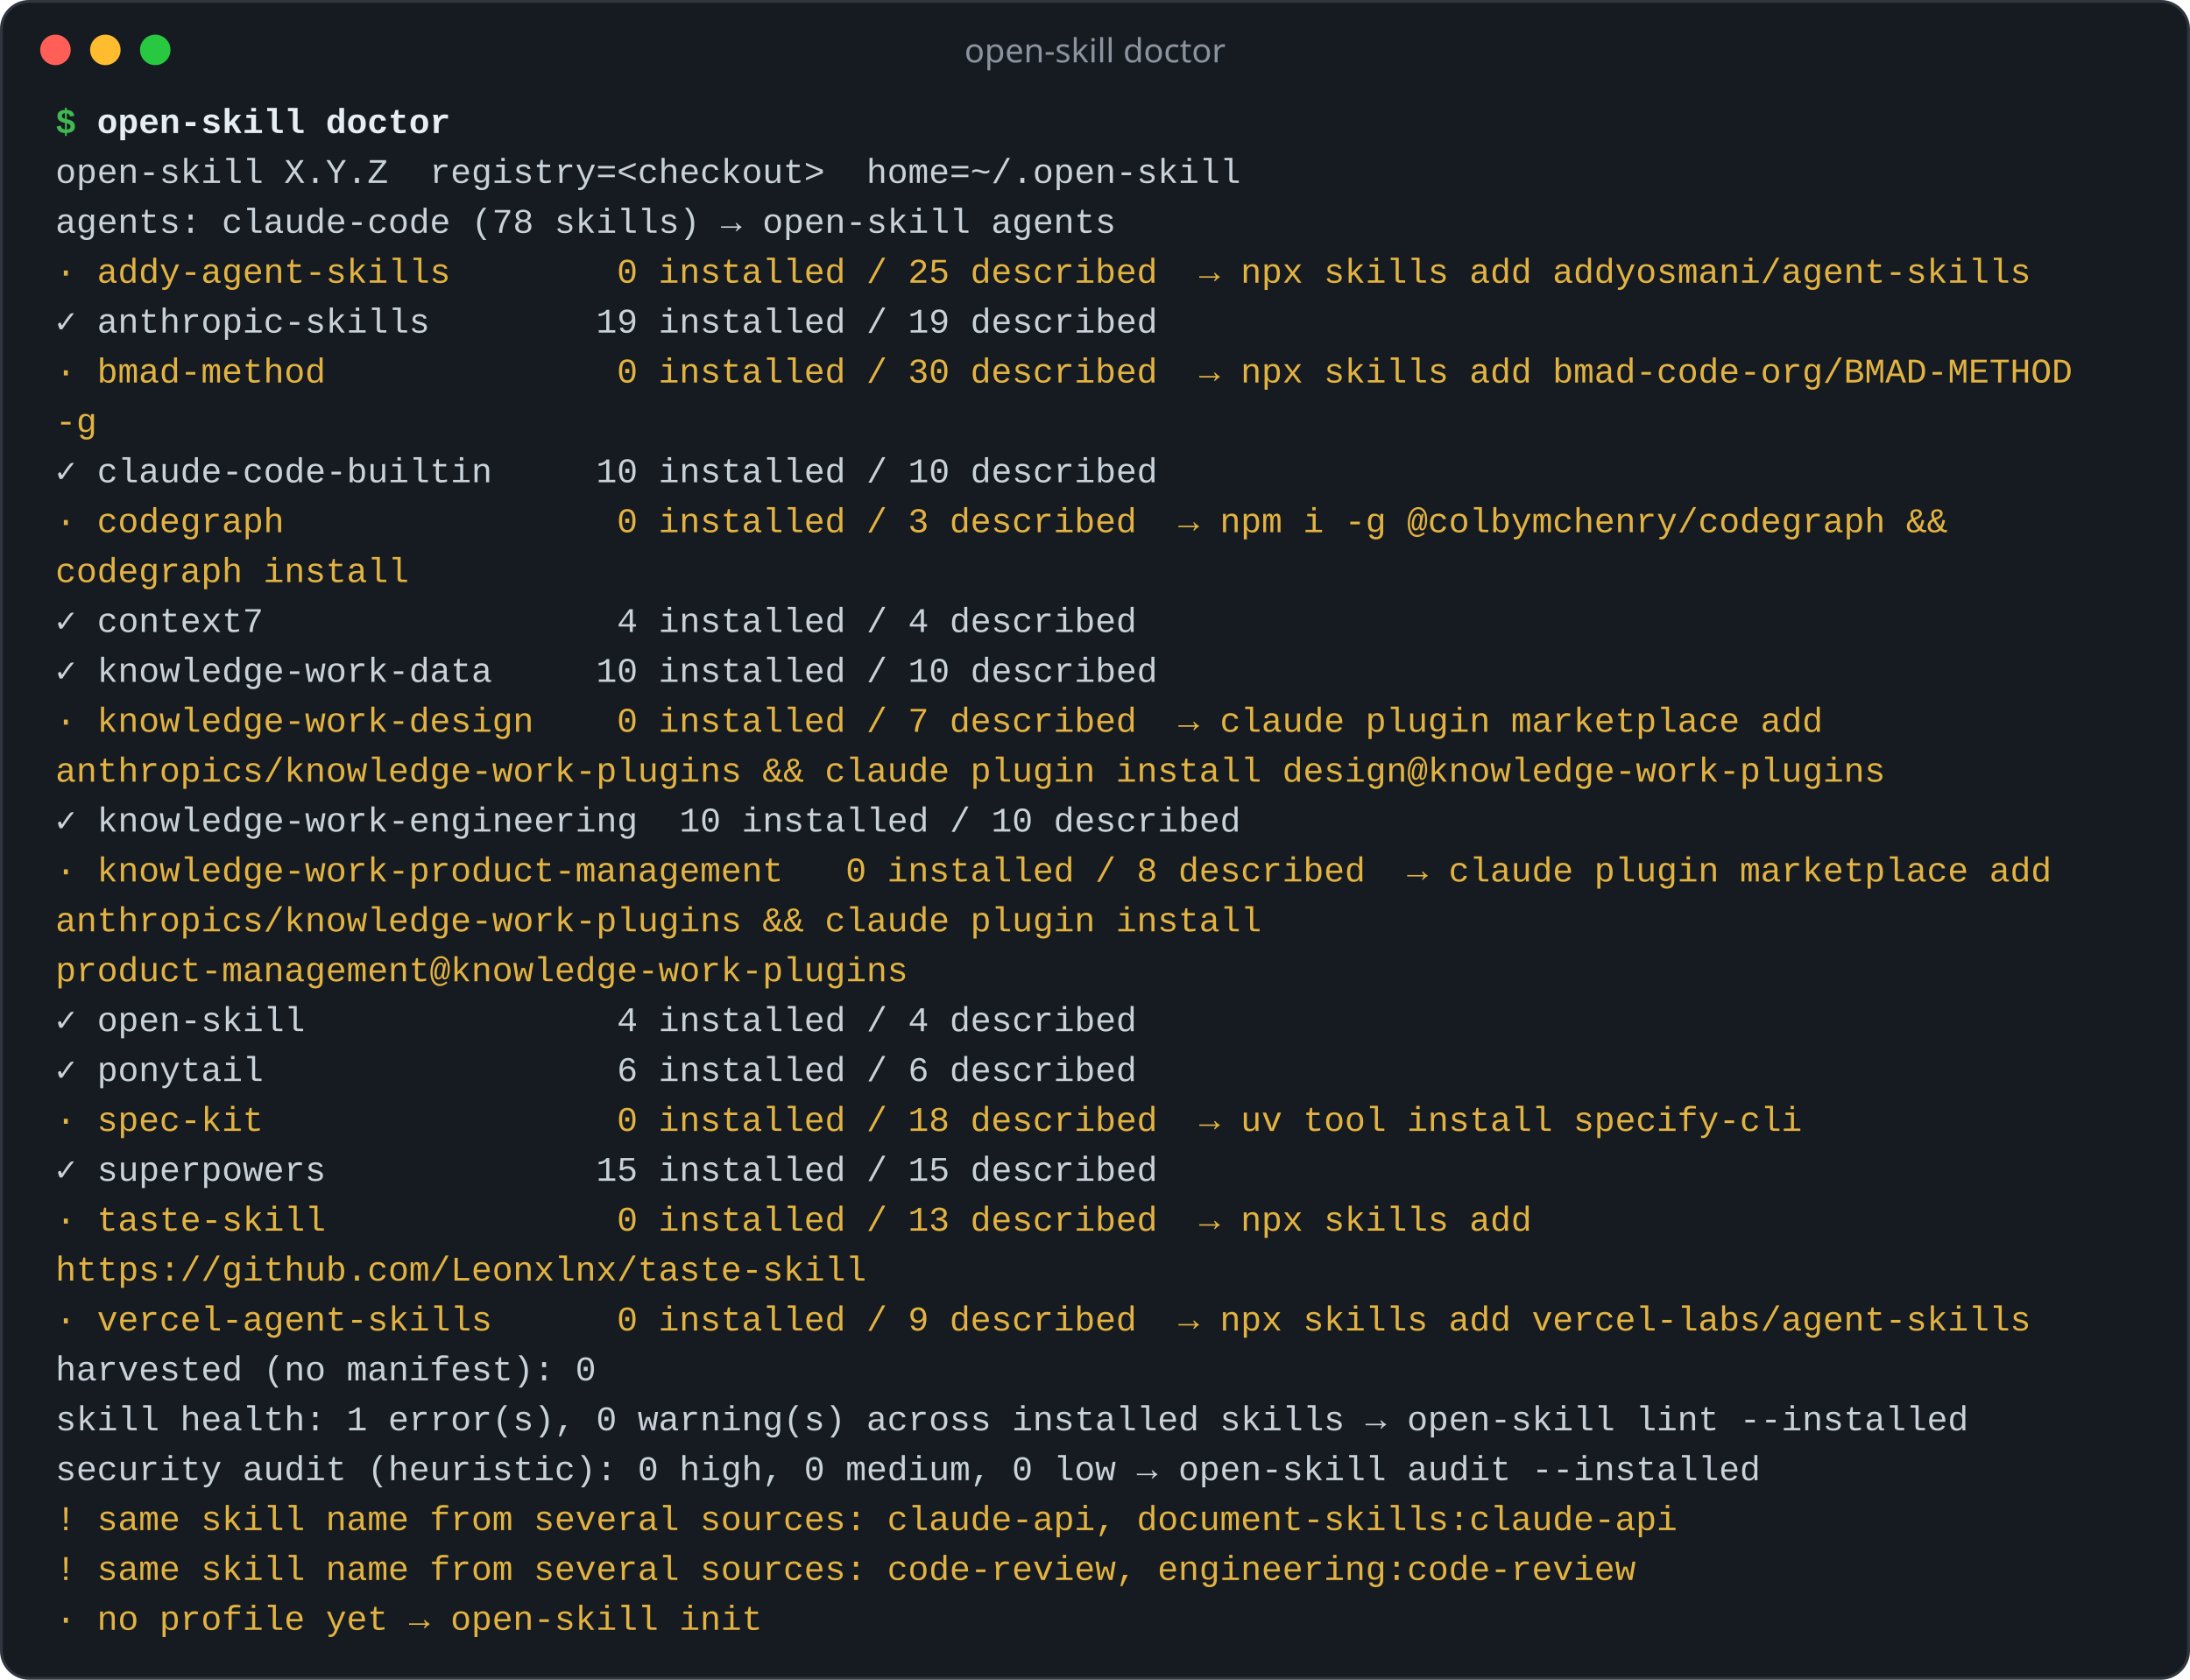
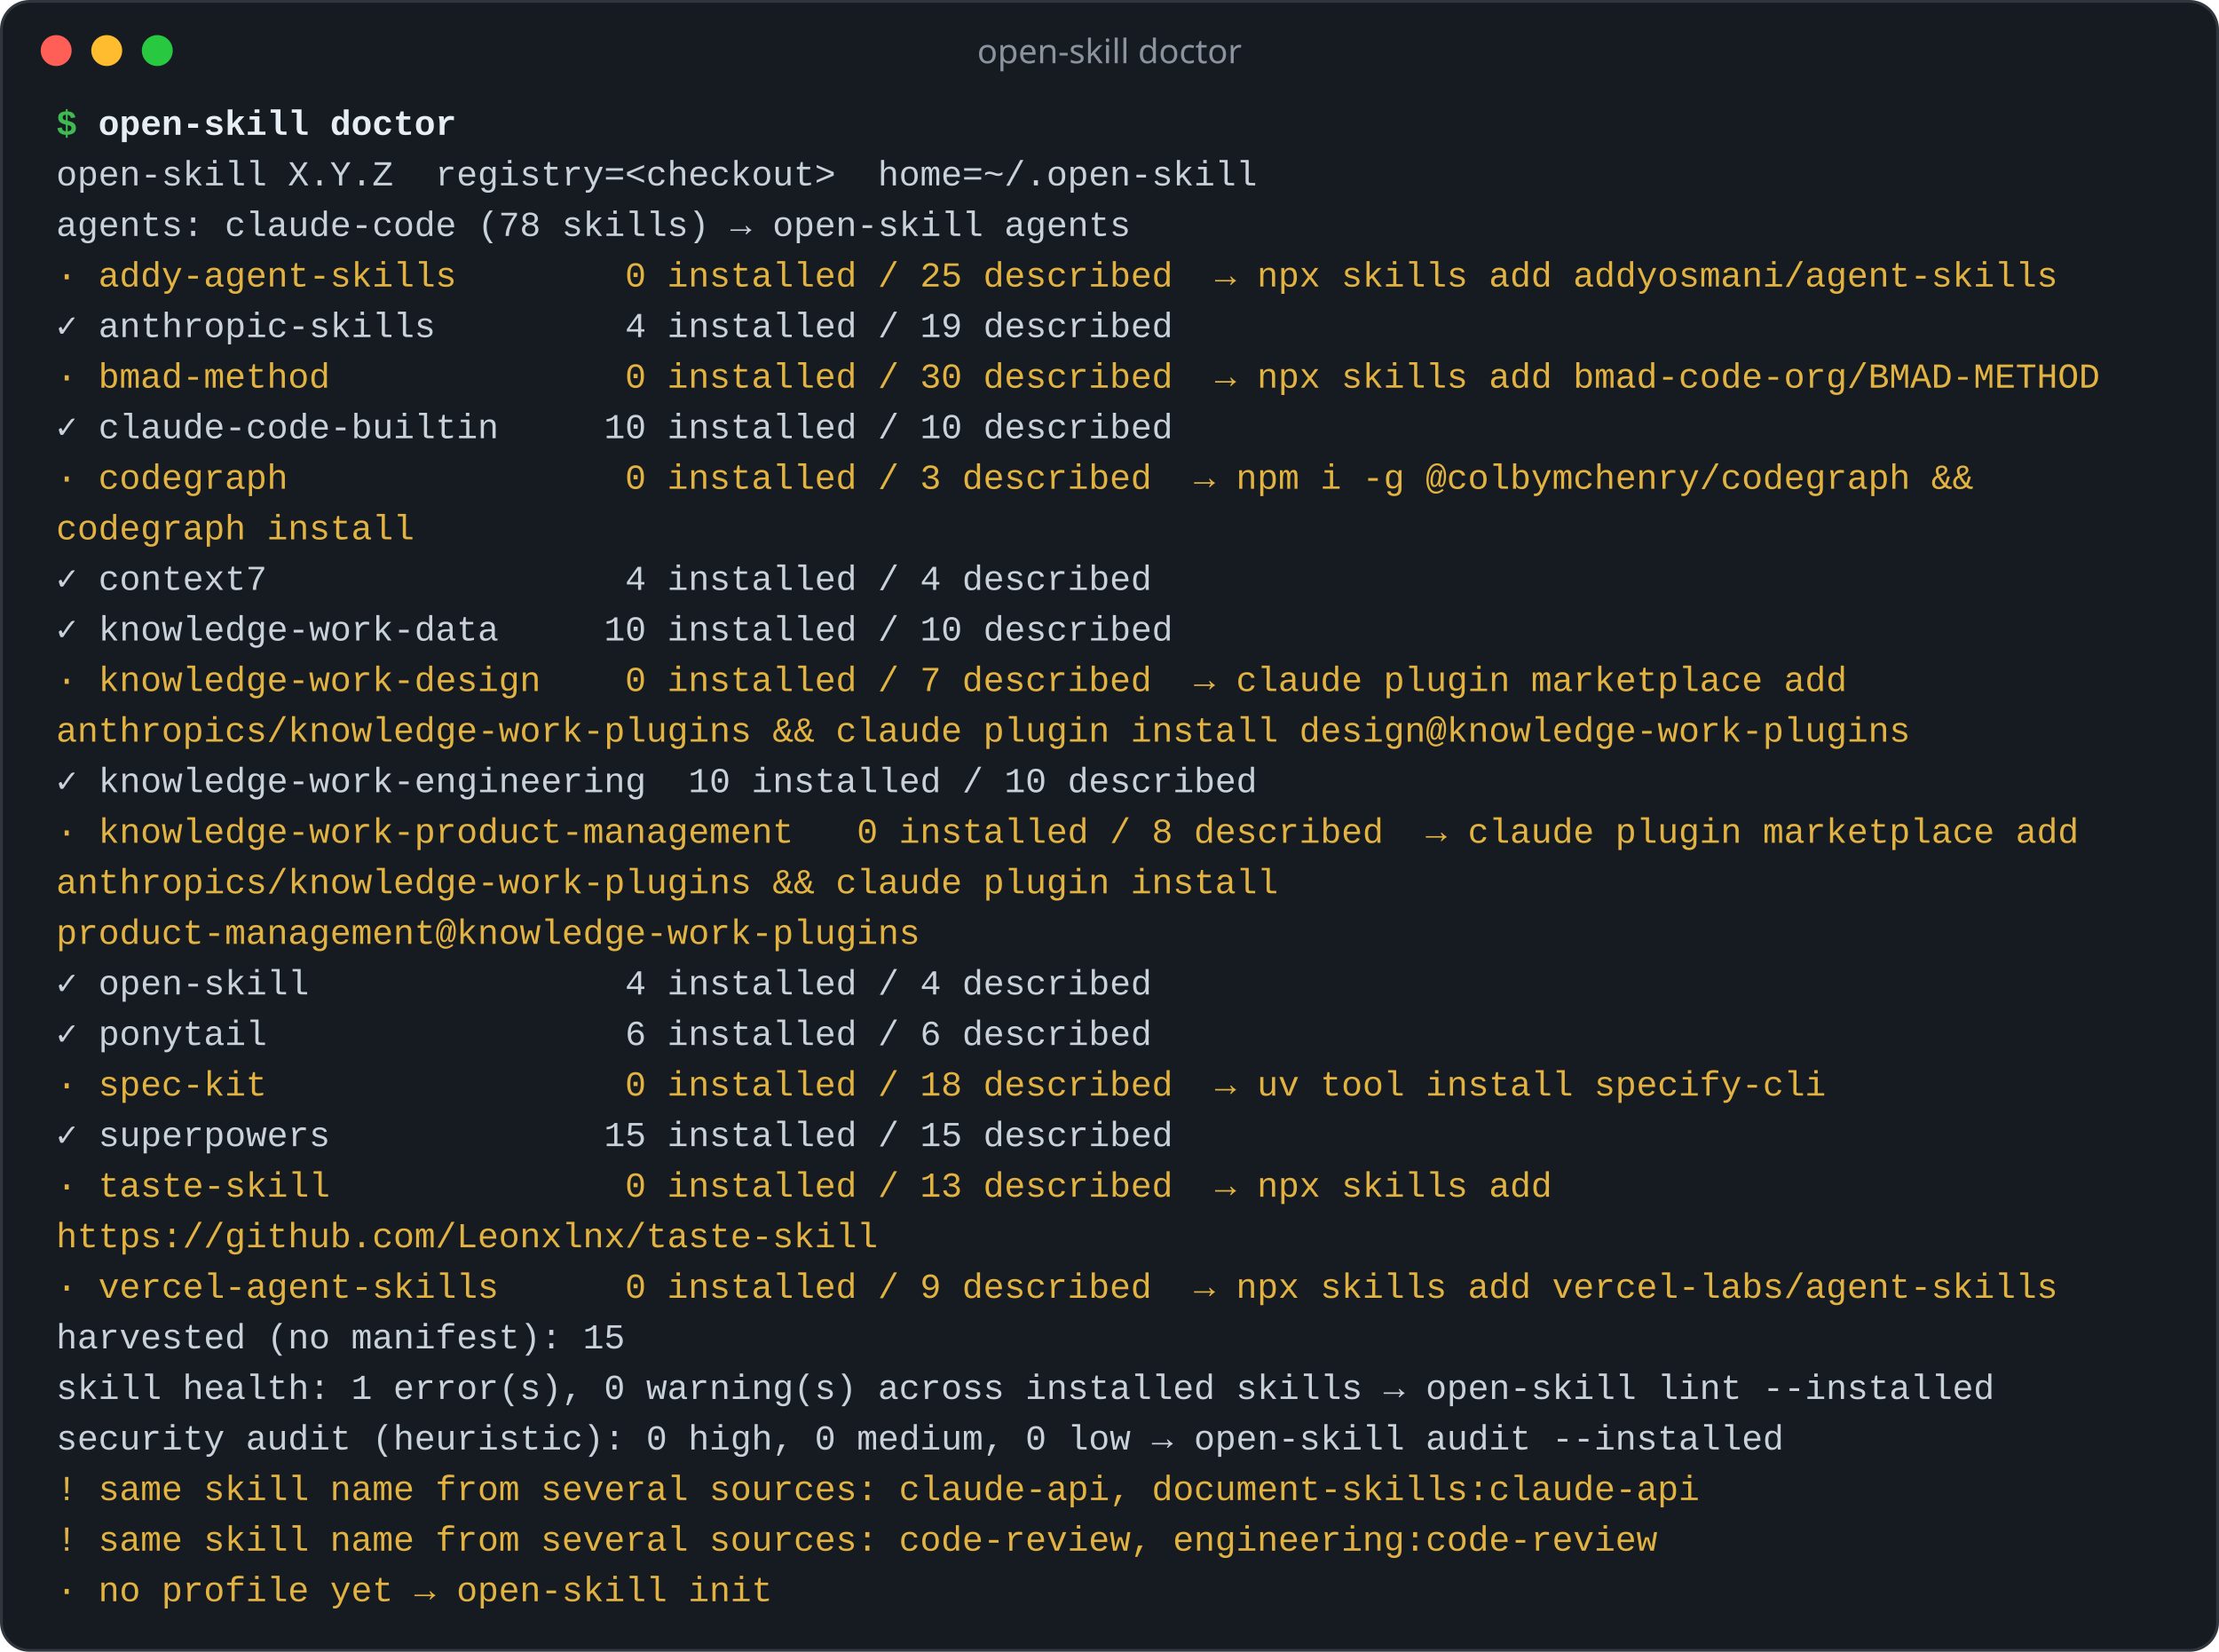
- <svg xmlns="http://www.w3.org/2000/svg" width="790" height="606" viewBox="0 0 790 606" role="img" aria-label="open-skill doctor: open-skill doctor" font-family="ui-monospace,SFMono-Regular,'SF Mono',Menlo,Consolas,'Liberation Mono',monospace" font-size="12.5">
-   <rect x="0.5" y="0.5" width="789" height="605" rx="10" fill="#161b22" stroke="#30363d" />
+ <svg xmlns="http://www.w3.org/2000/svg" width="790" height="588" viewBox="0 0 790 588" role="img" aria-label="open-skill doctor: open-skill doctor" font-family="ui-monospace,SFMono-Regular,'SF Mono',Menlo,Consolas,'Liberation Mono',monospace" font-size="12.5">
+   <rect x="0.5" y="0.5" width="789" height="587" rx="10" fill="#161b22" stroke="#30363d" />
  <circle cx="20" cy="18" r="5.5" fill="#ff5f57" />
  <circle cx="38" cy="18" r="5.5" fill="#febc2e" />
  <circle cx="56" cy="18" r="5.5" fill="#28c840" />
  <text x="395" y="22.5" text-anchor="middle" fill="#8b949e" font-family="-apple-system,BlinkMacSystemFont,'Segoe UI','Noto Sans',Helvetica,Arial,sans-serif" font-size="12">open-skill doctor</text>
  <text x="20" y="48" fill="#e6edf3" font-weight="600" textLength="142.5" lengthAdjust="spacingAndGlyphs">
    <tspan fill="#3fb950">$</tspan> open-skill doctor</text>
  <text x="20" y="66" fill="#c9d1d9" textLength="427.5" lengthAdjust="spacingAndGlyphs">open-skill X.Y.Z  registry=&lt;checkout&gt;  home=~/.open-skill</text>
  <text x="20" y="84" fill="#c9d1d9" textLength="397.5" lengthAdjust="spacingAndGlyphs">  agents: claude-code (78 skills) → open-skill agents</text>
  <text x="20" y="102" fill="#e3b341" textLength="727.5" lengthAdjust="spacingAndGlyphs">  · addy-agent-skills        0 installed / 25 described  → npx skills add addyosmani/agent-skills</text>
-   <text x="20" y="120" fill="#c9d1d9" textLength="412.5" lengthAdjust="spacingAndGlyphs">  ✓ anthropic-skills        19 installed / 19 described</text>
+   <text x="20" y="120" fill="#c9d1d9" textLength="412.5" lengthAdjust="spacingAndGlyphs">  ✓ anthropic-skills         4 installed / 19 described</text>
  <text x="20" y="138" fill="#e3b341" textLength="742.5" lengthAdjust="spacingAndGlyphs">  · bmad-method              0 installed / 30 described  → npx skills add bmad-code-org/BMAD-METHOD</text>
-   <text x="20" y="156" fill="#e3b341" textLength="45" lengthAdjust="spacingAndGlyphs">    -g</text>
-   <text x="20" y="174" fill="#c9d1d9" textLength="412.5" lengthAdjust="spacingAndGlyphs">  ✓ claude-code-builtin     10 installed / 10 described</text>
-   <text x="20" y="192" fill="#e3b341" textLength="697.5" lengthAdjust="spacingAndGlyphs">  · codegraph                0 installed / 3 described  → npm i -g @colbymchenry/codegraph &amp;&amp;</text>
-   <text x="20" y="210" fill="#e3b341" textLength="157.5" lengthAdjust="spacingAndGlyphs">    codegraph install</text>
-   <text x="20" y="228" fill="#c9d1d9" textLength="405" lengthAdjust="spacingAndGlyphs">  ✓ context7                 4 installed / 4 described</text>
-   <text x="20" y="246" fill="#c9d1d9" textLength="412.5" lengthAdjust="spacingAndGlyphs">  ✓ knowledge-work-data     10 installed / 10 described</text>
-   <text x="20" y="264" fill="#e3b341" textLength="652.5" lengthAdjust="spacingAndGlyphs">  · knowledge-work-design    0 installed / 7 described  → claude plugin marketplace add</text>
-   <text x="20" y="282" fill="#e3b341" textLength="690" lengthAdjust="spacingAndGlyphs">    anthropics/knowledge-work-plugins &amp;&amp; claude plugin install design@knowledge-work-plugins</text>
-   <text x="20" y="300" fill="#c9d1d9" textLength="442.5" lengthAdjust="spacingAndGlyphs">  ✓ knowledge-work-engineering  10 installed / 10 described</text>
-   <text x="20" y="318" fill="#e3b341" textLength="735" lengthAdjust="spacingAndGlyphs">  · knowledge-work-product-management   0 installed / 8 described  → claude plugin marketplace add</text>
-   <text x="20" y="336" fill="#e3b341" textLength="465" lengthAdjust="spacingAndGlyphs">    anthropics/knowledge-work-plugins &amp;&amp; claude plugin install</text>
-   <text x="20" y="354" fill="#e3b341" textLength="337.5" lengthAdjust="spacingAndGlyphs">    product-management@knowledge-work-plugins</text>
-   <text x="20" y="372" fill="#c9d1d9" textLength="405" lengthAdjust="spacingAndGlyphs">  ✓ open-skill               4 installed / 4 described</text>
-   <text x="20" y="390" fill="#c9d1d9" textLength="405" lengthAdjust="spacingAndGlyphs">  ✓ ponytail                 6 installed / 6 described</text>
-   <text x="20" y="408" fill="#e3b341" textLength="645" lengthAdjust="spacingAndGlyphs">  · spec-kit                 0 installed / 18 described  → uv tool install specify-cli</text>
-   <text x="20" y="426" fill="#c9d1d9" textLength="412.5" lengthAdjust="spacingAndGlyphs">  ✓ superpowers             15 installed / 15 described</text>
-   <text x="20" y="444" fill="#e3b341" textLength="547.5" lengthAdjust="spacingAndGlyphs">  · taste-skill              0 installed / 13 described  → npx skills add</text>
-   <text x="20" y="462" fill="#e3b341" textLength="322.5" lengthAdjust="spacingAndGlyphs">    https://github.com/Leonxlnx/taste-skill</text>
-   <text x="20" y="480" fill="#e3b341" textLength="727.5" lengthAdjust="spacingAndGlyphs">  · vercel-agent-skills      0 installed / 9 described  → npx skills add vercel-labs/agent-skills</text>
-   <text x="20" y="498" fill="#c9d1d9" textLength="210" lengthAdjust="spacingAndGlyphs">  harvested (no manifest): 0</text>
-   <text x="20" y="516" fill="#c9d1d9" textLength="705" lengthAdjust="spacingAndGlyphs">  skill health: 1 error(s), 0 warning(s) across installed skills → open-skill lint --installed</text>
-   <text x="20" y="534" fill="#c9d1d9" textLength="630" lengthAdjust="spacingAndGlyphs">  security audit (heuristic): 0 high, 0 medium, 0 low → open-skill audit --installed</text>
-   <text x="20" y="552" fill="#e3b341" textLength="600" lengthAdjust="spacingAndGlyphs">  ! same skill name from several sources: claude-api, document-skills:claude-api</text>
-   <text x="20" y="570" fill="#e3b341" textLength="585" lengthAdjust="spacingAndGlyphs">  ! same skill name from several sources: code-review, engineering:code-review</text>
-   <text x="20" y="588" fill="#e3b341" textLength="270" lengthAdjust="spacingAndGlyphs">  · no profile yet → open-skill init</text>
+   <text x="20" y="156" fill="#c9d1d9" textLength="412.5" lengthAdjust="spacingAndGlyphs">  ✓ claude-code-builtin     10 installed / 10 described</text>
+   <text x="20" y="174" fill="#e3b341" textLength="697.5" lengthAdjust="spacingAndGlyphs">  · codegraph                0 installed / 3 described  → npm i -g @colbymchenry/codegraph &amp;&amp;</text>
+   <text x="20" y="192" fill="#e3b341" textLength="157.5" lengthAdjust="spacingAndGlyphs">    codegraph install</text>
+   <text x="20" y="210" fill="#c9d1d9" textLength="405" lengthAdjust="spacingAndGlyphs">  ✓ context7                 4 installed / 4 described</text>
+   <text x="20" y="228" fill="#c9d1d9" textLength="412.5" lengthAdjust="spacingAndGlyphs">  ✓ knowledge-work-data     10 installed / 10 described</text>
+   <text x="20" y="246" fill="#e3b341" textLength="652.5" lengthAdjust="spacingAndGlyphs">  · knowledge-work-design    0 installed / 7 described  → claude plugin marketplace add</text>
+   <text x="20" y="264" fill="#e3b341" textLength="690" lengthAdjust="spacingAndGlyphs">    anthropics/knowledge-work-plugins &amp;&amp; claude plugin install design@knowledge-work-plugins</text>
+   <text x="20" y="282" fill="#c9d1d9" textLength="442.5" lengthAdjust="spacingAndGlyphs">  ✓ knowledge-work-engineering  10 installed / 10 described</text>
+   <text x="20" y="300" fill="#e3b341" textLength="735" lengthAdjust="spacingAndGlyphs">  · knowledge-work-product-management   0 installed / 8 described  → claude plugin marketplace add</text>
+   <text x="20" y="318" fill="#e3b341" textLength="465" lengthAdjust="spacingAndGlyphs">    anthropics/knowledge-work-plugins &amp;&amp; claude plugin install</text>
+   <text x="20" y="336" fill="#e3b341" textLength="337.5" lengthAdjust="spacingAndGlyphs">    product-management@knowledge-work-plugins</text>
+   <text x="20" y="354" fill="#c9d1d9" textLength="405" lengthAdjust="spacingAndGlyphs">  ✓ open-skill               4 installed / 4 described</text>
+   <text x="20" y="372" fill="#c9d1d9" textLength="405" lengthAdjust="spacingAndGlyphs">  ✓ ponytail                 6 installed / 6 described</text>
+   <text x="20" y="390" fill="#e3b341" textLength="645" lengthAdjust="spacingAndGlyphs">  · spec-kit                 0 installed / 18 described  → uv tool install specify-cli</text>
+   <text x="20" y="408" fill="#c9d1d9" textLength="412.5" lengthAdjust="spacingAndGlyphs">  ✓ superpowers             15 installed / 15 described</text>
+   <text x="20" y="426" fill="#e3b341" textLength="547.5" lengthAdjust="spacingAndGlyphs">  · taste-skill              0 installed / 13 described  → npx skills add</text>
+   <text x="20" y="444" fill="#e3b341" textLength="322.5" lengthAdjust="spacingAndGlyphs">    https://github.com/Leonxlnx/taste-skill</text>
+   <text x="20" y="462" fill="#e3b341" textLength="727.5" lengthAdjust="spacingAndGlyphs">  · vercel-agent-skills      0 installed / 9 described  → npx skills add vercel-labs/agent-skills</text>
+   <text x="20" y="480" fill="#c9d1d9" textLength="217.5" lengthAdjust="spacingAndGlyphs">  harvested (no manifest): 15</text>
+   <text x="20" y="498" fill="#c9d1d9" textLength="705" lengthAdjust="spacingAndGlyphs">  skill health: 1 error(s), 0 warning(s) across installed skills → open-skill lint --installed</text>
+   <text x="20" y="516" fill="#c9d1d9" textLength="630" lengthAdjust="spacingAndGlyphs">  security audit (heuristic): 0 high, 0 medium, 0 low → open-skill audit --installed</text>
+   <text x="20" y="534" fill="#e3b341" textLength="600" lengthAdjust="spacingAndGlyphs">  ! same skill name from several sources: claude-api, document-skills:claude-api</text>
+   <text x="20" y="552" fill="#e3b341" textLength="585" lengthAdjust="spacingAndGlyphs">  ! same skill name from several sources: code-review, engineering:code-review</text>
+   <text x="20" y="570" fill="#e3b341" textLength="270" lengthAdjust="spacingAndGlyphs">  · no profile yet → open-skill init</text>
</svg>
